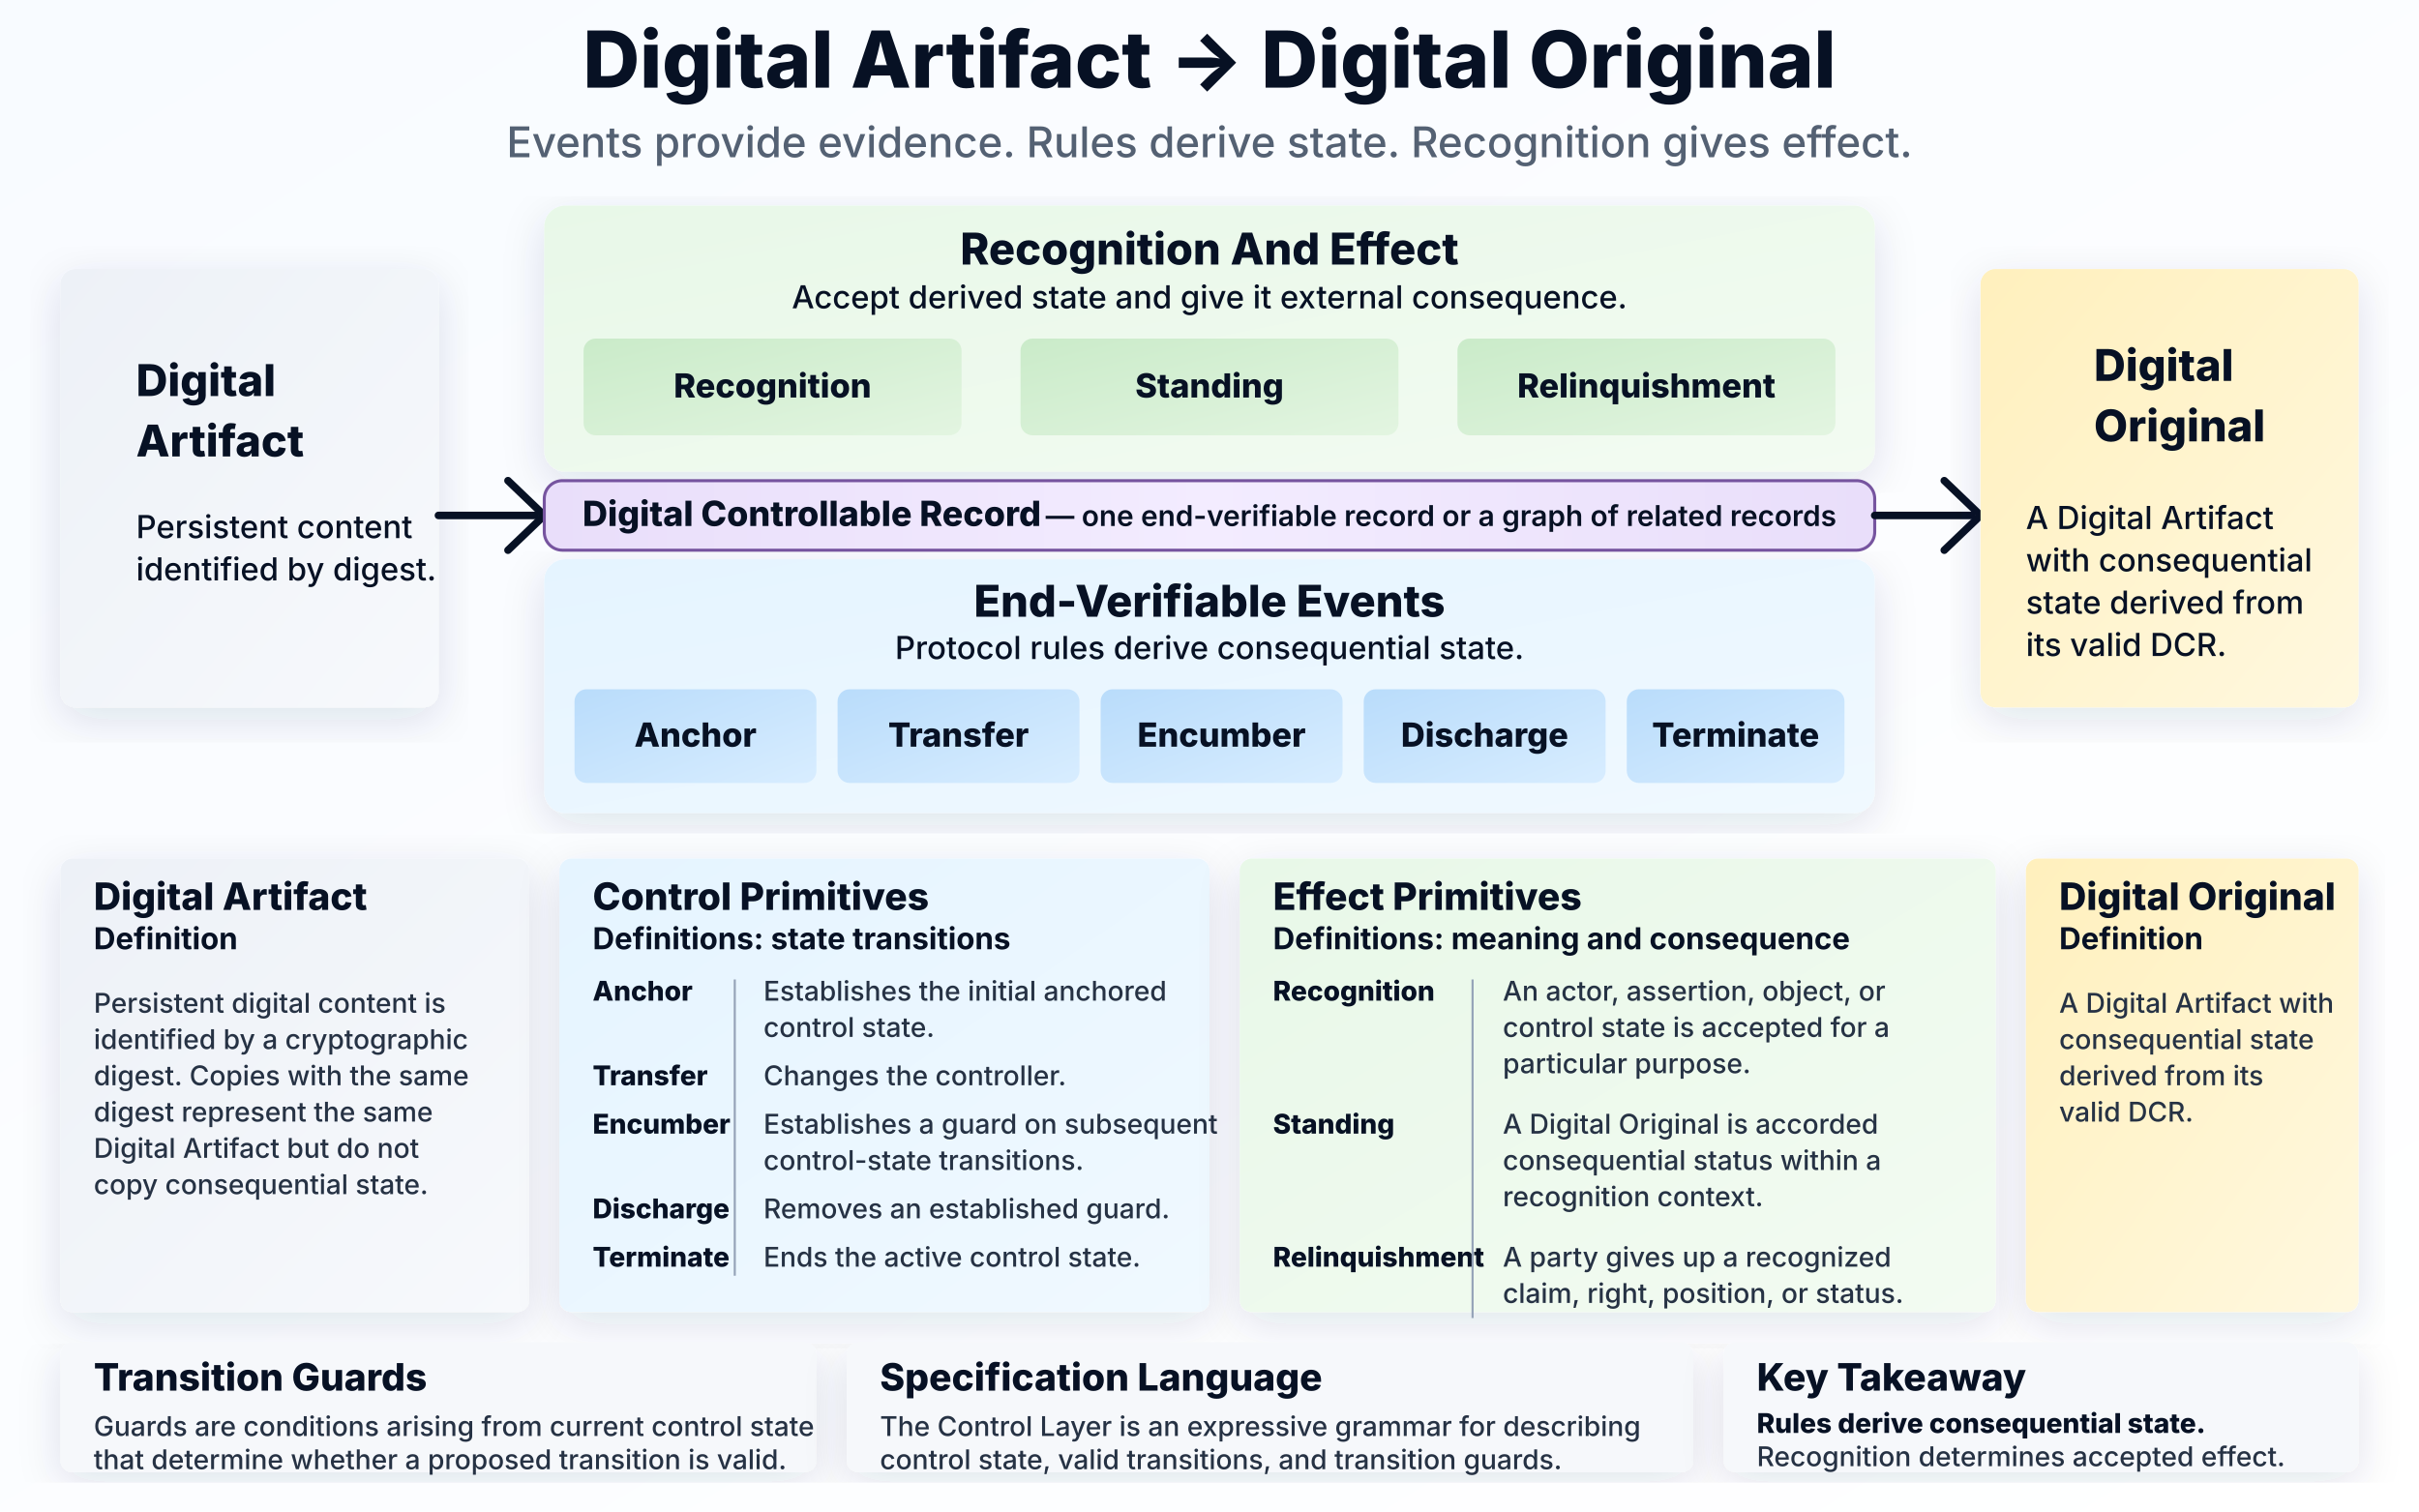
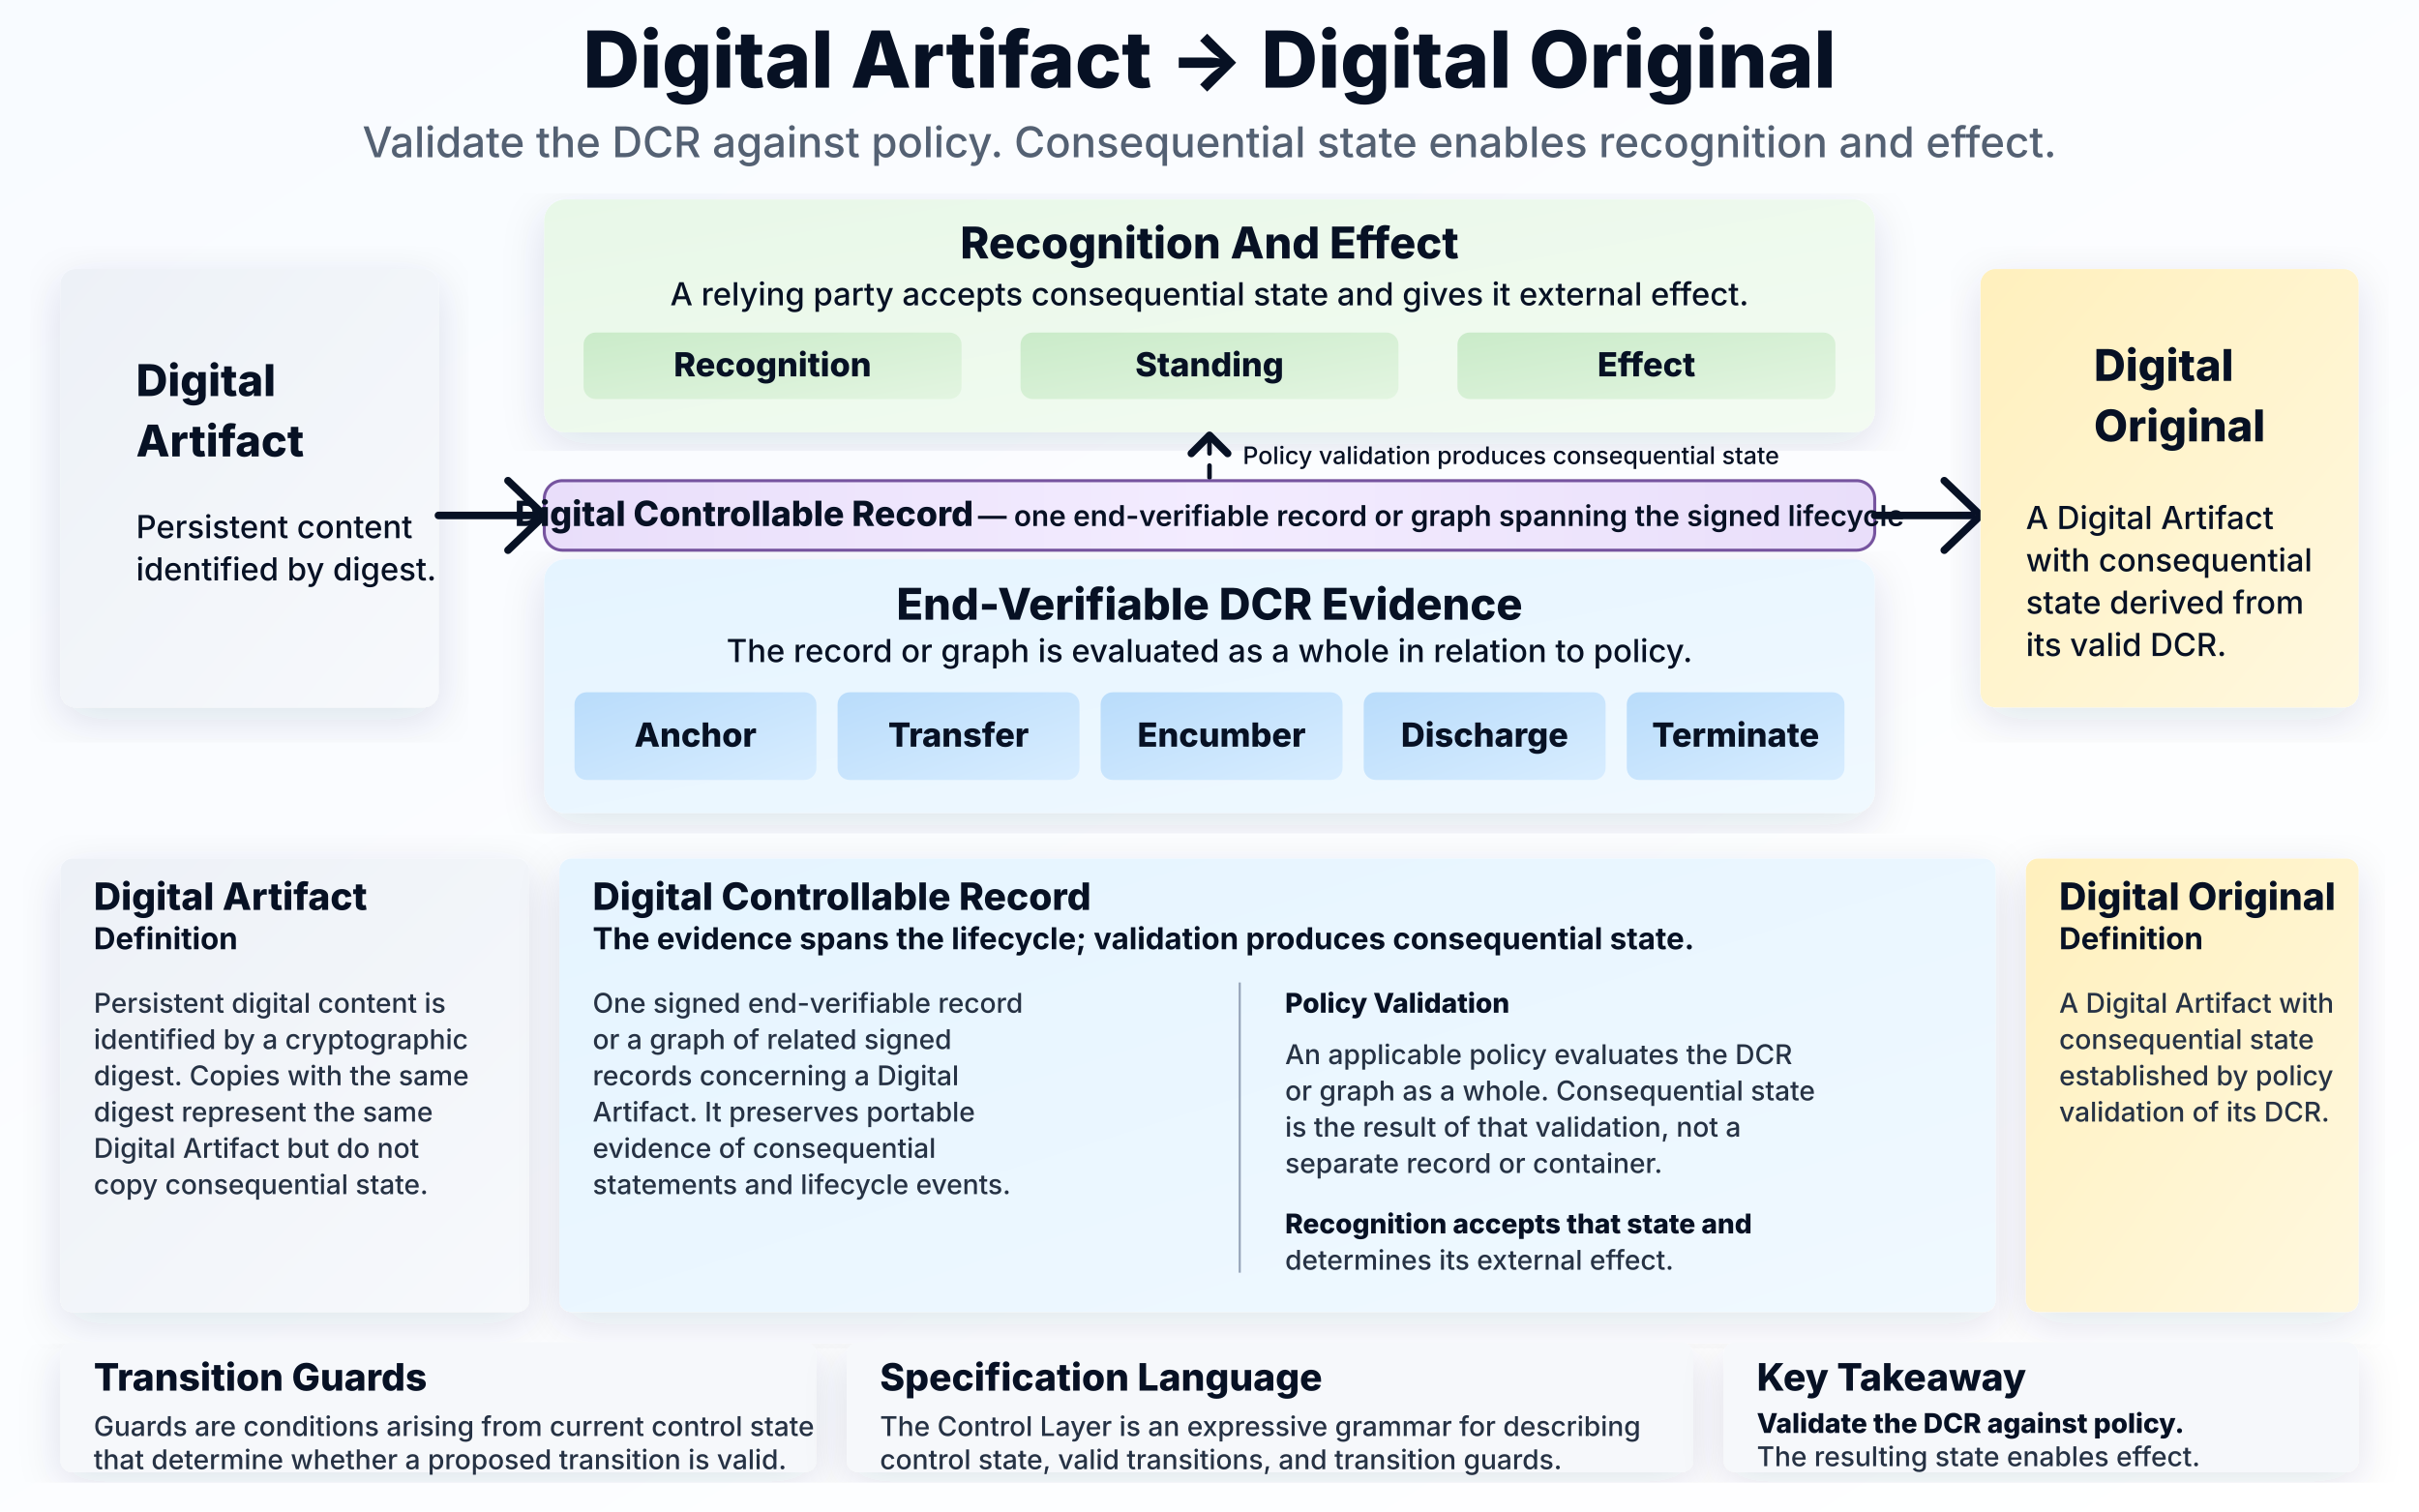
<svg xmlns="http://www.w3.org/2000/svg" width="1600" height="1000" viewBox="0 0 1600 1000" role="img" aria-labelledby="title desc">
  <defs>
    <linearGradient id="bg" x1="0" y1="0" x2="1" y2="1">
      <stop offset="0" stop-color="#f8fbff" />
      <stop offset="1" stop-color="#ffffff" />
    </linearGradient>
    <linearGradient id="object" x1="0" y1="0" x2="1" y2="1">
      <stop offset="0" stop-color="#edf1f7" />
      <stop offset="1" stop-color="#f7f9fc" />
    </linearGradient>
    <linearGradient id="effect" x1="0" y1="0" x2="1" y2="1">
      <stop offset="0" stop-color="#e8f8e8" />
      <stop offset="1" stop-color="#f3fbf2" />
    </linearGradient>
    <linearGradient id="effectChip" x1="0" y1="0" x2="1" y2="1">
      <stop offset="0" stop-color="#caebc9" />
      <stop offset="1" stop-color="#e3f5e1" />
    </linearGradient>
    <linearGradient id="control" x1="0" y1="0" x2="1" y2="1">
      <stop offset="0" stop-color="#e5f4ff" />
      <stop offset="1" stop-color="#f0f9ff" />
    </linearGradient>
    <linearGradient id="controlChip" x1="0" y1="0" x2="1" y2="1">
      <stop offset="0" stop-color="#b9dcfb" />
      <stop offset="1" stop-color="#d8edff" />
    </linearGradient>
    <linearGradient id="controlledObject" x1="0" y1="0" x2="1" y2="0">
      <stop offset="0" stop-color="#e9defa" />
      <stop offset="0.5" stop-color="#f3ecff" />
      <stop offset="1" stop-color="#e9defa" />
    </linearGradient>
    <linearGradient id="original" x1="0" y1="0" x2="1" y2="1">
      <stop offset="0" stop-color="#fff0bd" />
      <stop offset="1" stop-color="#fff8df" />
    </linearGradient>
    <filter id="shadow" x="-8%" y="-8%" width="116%" height="116%">
      <feDropShadow dx="0" dy="8" stdDeviation="14" flood-color="#243a5a" flood-opacity="0.12" />
    </filter>
    <style>
      .ink { fill: #071124; }
      .muted { fill: #546173; }
      .fine { fill: #263244; }
      .title { font: 800 52px Inter, ui-sans-serif, system-ui, -apple-system, BlinkMacSystemFont, "Segoe UI", sans-serif; }
      .subtitle { font: 500 28px Inter, ui-sans-serif, system-ui, -apple-system, BlinkMacSystemFont, "Segoe UI", sans-serif; }
      .panel-title { font: 800 29px Inter, ui-sans-serif, system-ui, -apple-system, BlinkMacSystemFont, "Segoe UI", sans-serif; }
      .panel-subtitle { font: 500 21px Inter, ui-sans-serif, system-ui, -apple-system, BlinkMacSystemFont, "Segoe UI", sans-serif; }
      .chip { font: 800 22px Inter, ui-sans-serif, system-ui, -apple-system, BlinkMacSystemFont, "Segoe UI", sans-serif; }
      .role-title { font: 800 23px Inter, ui-sans-serif, system-ui, -apple-system, BlinkMacSystemFont, "Segoe UI", sans-serif; }
      .role-subtitle { font: 600 19px Inter, ui-sans-serif, system-ui, -apple-system, BlinkMacSystemFont, "Segoe UI", sans-serif; }
      .card-title { font: 800 25px Inter, ui-sans-serif, system-ui, -apple-system, BlinkMacSystemFont, "Segoe UI", sans-serif; }
      .card-subtitle { font: 700 20px Inter, ui-sans-serif, system-ui, -apple-system, BlinkMacSystemFont, "Segoe UI", sans-serif; }
      .body { font: 500 18px Inter, ui-sans-serif, system-ui, -apple-system, BlinkMacSystemFont, "Segoe UI", sans-serif; }
      .body-strong { font: 800 18px Inter, ui-sans-serif, system-ui, -apple-system, BlinkMacSystemFont, "Segoe UI", sans-serif; }
      .small { font: 500 16px Inter, ui-sans-serif, system-ui, -apple-system, BlinkMacSystemFont, "Segoe UI", sans-serif; }
      .rule { stroke: #95a3b8; stroke-width: 1.4; }
      .arrow { stroke: #071124; stroke-width: 5; fill: none; stroke-linecap: round; stroke-linejoin: round; }
      .dash { stroke: #071124; stroke-width: 3; fill: none; stroke-linecap: round; stroke-dasharray: 8 8; }
    </style>
  </defs>
  <rect width="1600" height="1000" fill="url(#bg)" />
  <text x="800" y="58" text-anchor="middle" class="title ink">Digital Artifact -&gt; Digital Original</text>
-   <text x="800" y="104" text-anchor="middle" class="subtitle muted">Events provide evidence. Rules derive state. Recognition gives effect.</text>
+   <text x="800" y="104" text-anchor="middle" class="subtitle muted">Validate the DCR against policy. Consequential state enables recognition and effect.</text>
  <rect x="40" y="178" width="250" height="290" rx="10" fill="url(#object)" filter="url(#shadow)" />
  <text x="90" y="262" class="panel-title ink">Digital</text>
  <text x="90" y="302" class="panel-title ink">Artifact</text>
  <text x="90" y="356" class="panel-subtitle ink">Persistent content</text>
  <text x="90" y="384" class="panel-subtitle ink">identified by digest.</text>
  <path class="arrow" d="M290 341h64" />
  <path class="arrow" d="M336 318l24 23-24 23" />
-   <rect x="360" y="136" width="880" height="176" rx="14" fill="url(#effect)" filter="url(#shadow)" />
-   <text x="800" y="175" text-anchor="middle" class="panel-title ink">Recognition And Effect</text>
-   <text x="800" y="204" text-anchor="middle" class="panel-subtitle ink">Accept derived state and give it external consequence.</text>
-   <rect x="386" y="224" width="250" height="64" rx="8" fill="url(#effectChip)" />
-   <rect x="675" y="224" width="250" height="64" rx="8" fill="url(#effectChip)" />
-   <rect x="964" y="224" width="250" height="64" rx="8" fill="url(#effectChip)" />
-   <text x="511" y="263" text-anchor="middle" class="chip ink">Recognition</text>
-   <text x="800" y="263" text-anchor="middle" class="chip ink">Standing</text>
-   <text x="1089" y="263" text-anchor="middle" class="chip ink">Relinquishment</text>
+   <rect x="360" y="132" width="880" height="154" rx="14" fill="url(#effect)" filter="url(#shadow)" />
+   <text x="800" y="171" text-anchor="middle" class="panel-title ink">Recognition And Effect</text>
+   <text x="800" y="202" text-anchor="middle" class="panel-subtitle ink">A relying party accepts consequential state and gives it external effect.</text>
+   <rect x="386" y="220" width="250" height="44" rx="8" fill="url(#effectChip)" />
+   <rect x="675" y="220" width="250" height="44" rx="8" fill="url(#effectChip)" />
+   <rect x="964" y="220" width="250" height="44" rx="8" fill="url(#effectChip)" />
+   <text x="511" y="249" text-anchor="middle" class="chip ink">Recognition</text>
+   <text x="800" y="249" text-anchor="middle" class="chip ink">Standing</text>
+   <text x="1089" y="249" text-anchor="middle" class="chip ink">Effect</text>
+   <path class="dash" d="M800 316v-24" />
+   <path class="arrow" d="M788 300l12-12 12 12" />
+   <text x="822" y="307" class="small ink">Policy validation produces consequential state</text>
+   <rect x="360" y="318" width="880" height="46" rx="12" fill="url(#controlledObject)" stroke="#76549f" stroke-width="2" />
+   <text x="800" y="348" text-anchor="middle" class="ink">
+     <tspan class="role-title">Digital Controllable Record</tspan>
+     <tspan class="role-subtitle"> — one end-verifiable record or graph spanning the signed lifecycle</tspan>
+   </text>
  <rect x="360" y="370" width="880" height="168" rx="14" fill="url(#control)" filter="url(#shadow)" />
-   <text x="800" y="408" text-anchor="middle" class="panel-title ink">End-Verifiable Events</text>
-   <text x="800" y="436" text-anchor="middle" class="panel-subtitle ink">Protocol rules derive consequential state.</text>
-   <rect x="380" y="456" width="160" height="62" rx="8" fill="url(#controlChip)" />
-   <rect x="554" y="456" width="160" height="62" rx="8" fill="url(#controlChip)" />
-   <rect x="728" y="456" width="160" height="62" rx="8" fill="url(#controlChip)" />
-   <rect x="902" y="456" width="160" height="62" rx="8" fill="url(#controlChip)" />
-   <rect x="1076" y="456" width="144" height="62" rx="8" fill="url(#controlChip)" />
+   <text x="800" y="410" text-anchor="middle" class="panel-title ink">End-Verifiable DCR Evidence</text>
+   <text x="800" y="438" text-anchor="middle" class="panel-subtitle ink">The record or graph is evaluated as a whole in relation to policy.</text>
+   <rect x="380" y="458" width="160" height="58" rx="8" fill="url(#controlChip)" />
+   <rect x="554" y="458" width="160" height="58" rx="8" fill="url(#controlChip)" />
+   <rect x="728" y="458" width="160" height="58" rx="8" fill="url(#controlChip)" />
+   <rect x="902" y="458" width="160" height="58" rx="8" fill="url(#controlChip)" />
+   <rect x="1076" y="458" width="144" height="58" rx="8" fill="url(#controlChip)" />
  <text x="460" y="494" text-anchor="middle" class="chip ink">Anchor</text>
  <text x="634" y="494" text-anchor="middle" class="chip ink">Transfer</text>
  <text x="808" y="494" text-anchor="middle" class="chip ink">Encumber</text>
  <text x="982" y="494" text-anchor="middle" class="chip ink">Discharge</text>
  <text x="1148" y="494" text-anchor="middle" class="chip ink">Terminate</text>
-   <rect x="360" y="318" width="880" height="46" rx="12" fill="url(#controlledObject)" stroke="#76549f" stroke-width="2" />
-   <text x="800" y="348" text-anchor="middle" class="ink">
-     <tspan class="role-title">Digital Controllable Record</tspan>
-     <tspan class="role-subtitle"> — one end-verifiable record or a graph of related records</tspan>
-   </text>
  <path class="arrow" d="M1240 341h64" />
  <path class="arrow" d="M1286 318l24 23-24 23" />
  <rect x="1310" y="178" width="250" height="290" rx="10" fill="url(#original)" filter="url(#shadow)" />
  <text x="1385" y="252" class="panel-title ink">Digital</text>
  <text x="1385" y="292" class="panel-title ink">Original</text>
  <text x="1340" y="350" class="panel-subtitle ink">A Digital Artifact</text>
  <text x="1340" y="378" class="panel-subtitle ink">with consequential</text>
  <text x="1340" y="406" class="panel-subtitle ink">state derived from</text>
  <text x="1340" y="434" class="panel-subtitle ink">its valid DCR.</text>
  <rect x="40" y="568" width="310" height="300" rx="8" fill="url(#object)" filter="url(#shadow)" />
  <text x="62" y="602" class="card-title ink">Digital Artifact</text>
  <text x="62" y="628" class="card-subtitle ink">Definition</text>
  <text x="62" y="670" class="body fine">Persistent digital content is</text>
  <text x="62" y="694" class="body fine">identified by a cryptographic</text>
  <text x="62" y="718" class="body fine">digest. Copies with the same</text>
  <text x="62" y="742" class="body fine">digest represent the same</text>
  <text x="62" y="766" class="body fine">Digital Artifact but do not</text>
  <text x="62" y="790" class="body fine">copy consequential state.</text>
-   <rect x="370" y="568" width="430" height="300" rx="8" fill="url(#control)" filter="url(#shadow)" />
-   <text x="392" y="602" class="card-title ink">Control Primitives</text>
-   <text x="392" y="628" class="card-subtitle ink">Definitions: state transitions</text>
-   <text x="392" y="662" class="body-strong ink">Anchor</text>
-   <text x="505" y="662" class="body fine">Establishes the initial anchored</text>
-   <text x="505" y="686" class="body fine">control state.</text>
-   <text x="392" y="718" class="body-strong ink">Transfer</text>
-   <text x="505" y="718" class="body fine">Changes the controller.</text>
-   <text x="392" y="750" class="body-strong ink">Encumber</text>
-   <text x="505" y="750" class="body fine">Establishes a guard on subsequent</text>
-   <text x="505" y="774" class="body fine">control-state transitions.</text>
-   <text x="392" y="806" class="body-strong ink">Discharge</text>
-   <text x="505" y="806" class="body fine">Removes an established guard.</text>
-   <text x="392" y="838" class="body-strong ink">Terminate</text>
-   <text x="505" y="838" class="body fine">Ends the active control state.</text>
-   <line x1="486" y1="648" x2="486" y2="844" class="rule" />
-   <rect x="820" y="568" width="500" height="300" rx="8" fill="url(#effect)" filter="url(#shadow)" />
-   <text x="842" y="602" class="card-title ink">Effect Primitives</text>
-   <text x="842" y="628" class="card-subtitle ink">Definitions: meaning and consequence</text>
-   <text x="842" y="662" class="body-strong ink">Recognition</text>
-   <text x="994" y="662" class="body fine">An actor, assertion, object, or</text>
-   <text x="994" y="686" class="body fine">control state is accepted for a</text>
-   <text x="994" y="710" class="body fine">particular purpose.</text>
-   <text x="842" y="750" class="body-strong ink">Standing</text>
-   <text x="994" y="750" class="body fine">A Digital Original is accorded</text>
-   <text x="994" y="774" class="body fine">consequential status within a</text>
-   <text x="994" y="798" class="body fine">recognition context.</text>
-   <text x="842" y="838" class="body-strong ink">Relinquishment</text>
-   <text x="994" y="838" class="body fine">A party gives up a recognized</text>
-   <text x="994" y="862" class="body fine">claim, right, position, or status.</text>
-   <line x1="974" y1="648" x2="974" y2="872" class="rule" />
+   <rect x="370" y="568" width="950" height="300" rx="8" fill="url(#control)" filter="url(#shadow)" />
+   <text x="392" y="602" class="card-title ink">Digital Controllable Record</text>
+   <text x="392" y="628" class="card-subtitle ink">The evidence spans the lifecycle; validation produces consequential state.</text>
+   <text x="392" y="670" class="body fine">One signed end-verifiable record</text>
+   <text x="392" y="694" class="body fine">or a graph of related signed</text>
+   <text x="392" y="718" class="body fine">records concerning a Digital</text>
+   <text x="392" y="742" class="body fine">Artifact. It preserves portable</text>
+   <text x="392" y="766" class="body fine">evidence of consequential</text>
+   <text x="392" y="790" class="body fine">statements and lifecycle events.</text>
+   <line x1="820" y1="650" x2="820" y2="842" class="rule" />
+   <text x="850" y="670" class="body-strong ink">Policy Validation</text>
+   <text x="850" y="704" class="body fine">An applicable policy evaluates the DCR</text>
+   <text x="850" y="728" class="body fine">or graph as a whole. Consequential state</text>
+   <text x="850" y="752" class="body fine">is the result of that validation, not a</text>
+   <text x="850" y="776" class="body fine">separate record or container.</text>
+   <text x="850" y="816" class="body-strong ink">Recognition accepts that state and</text>
+   <text x="850" y="840" class="body fine">determines its external effect.</text>
  <rect x="1340" y="568" width="220" height="300" rx="8" fill="url(#original)" filter="url(#shadow)" />
  <text x="1362" y="602" class="card-title ink">Digital Original</text>
  <text x="1362" y="628" class="card-subtitle ink">Definition</text>
  <text x="1362" y="670" class="body fine">A Digital Artifact with</text>
  <text x="1362" y="694" class="body fine">consequential state</text>
-   <text x="1362" y="718" class="body fine">derived from its</text>
-   <text x="1362" y="742" class="body fine">valid DCR.</text>
+   <text x="1362" y="718" class="body fine">established by policy</text>
+   <text x="1362" y="742" class="body fine">validation of its DCR.</text>
  <rect x="40" y="888" width="500" height="86" rx="8" fill="#f6f8fb" filter="url(#shadow)" />
  <text x="62" y="920" class="card-title ink">Transition Guards</text>
  <text x="62" y="950" class="body fine">Guards are conditions arising from current control state</text>
  <text x="62" y="972" class="body fine">that determine whether a proposed transition is valid.</text>
  <rect x="560" y="888" width="560" height="86" rx="8" fill="#f6f8fb" filter="url(#shadow)" />
  <text x="582" y="920" class="card-title ink">Specification Language</text>
  <text x="582" y="950" class="body fine">The Control Layer is an expressive grammar for describing</text>
  <text x="582" y="972" class="body fine">control state, valid transitions, and transition guards.</text>
  <rect x="1140" y="888" width="420" height="86" rx="8" fill="#f6f8fb" filter="url(#shadow)" />
  <text x="1162" y="920" class="card-title ink">Key Takeaway</text>
-   <text x="1162" y="948" class="body-strong ink">Rules derive consequential state.</text>
-   <text x="1162" y="970" class="body fine">Recognition determines accepted effect.</text>
+   <text x="1162" y="948" class="body-strong ink">Validate the DCR against policy.</text>
+   <text x="1162" y="970" class="body fine">The resulting state enables effect.</text>
</svg>
